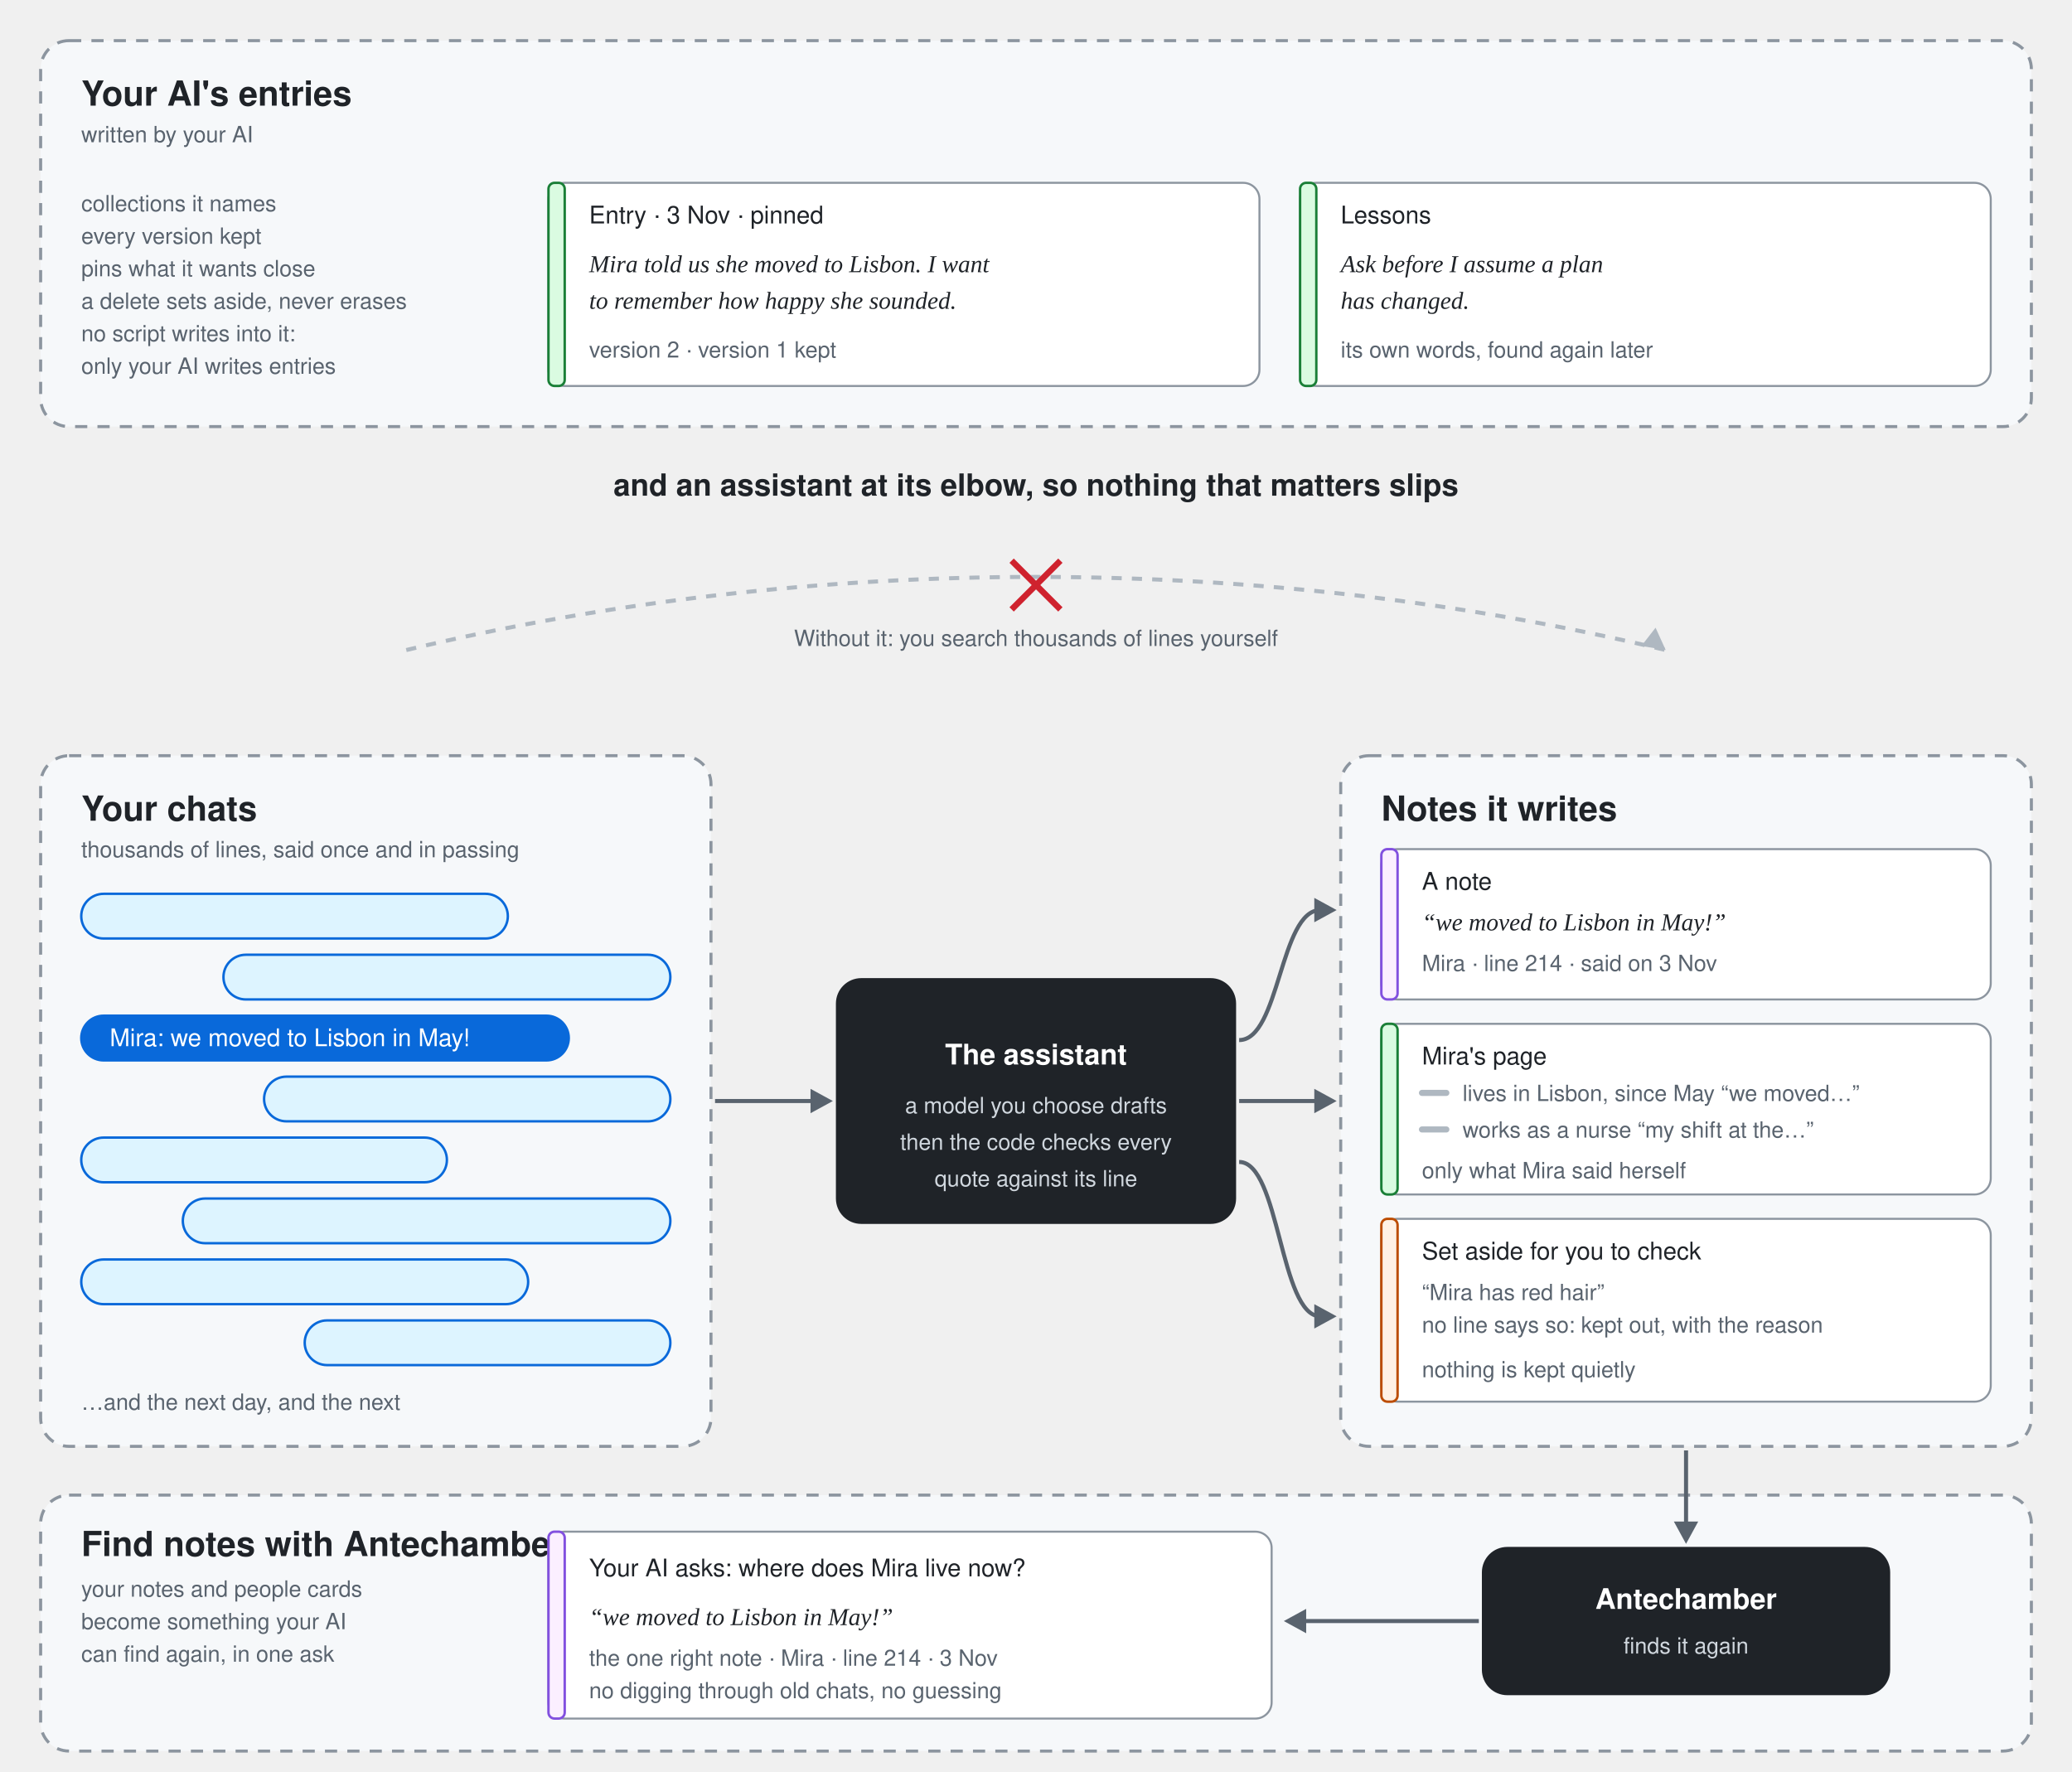
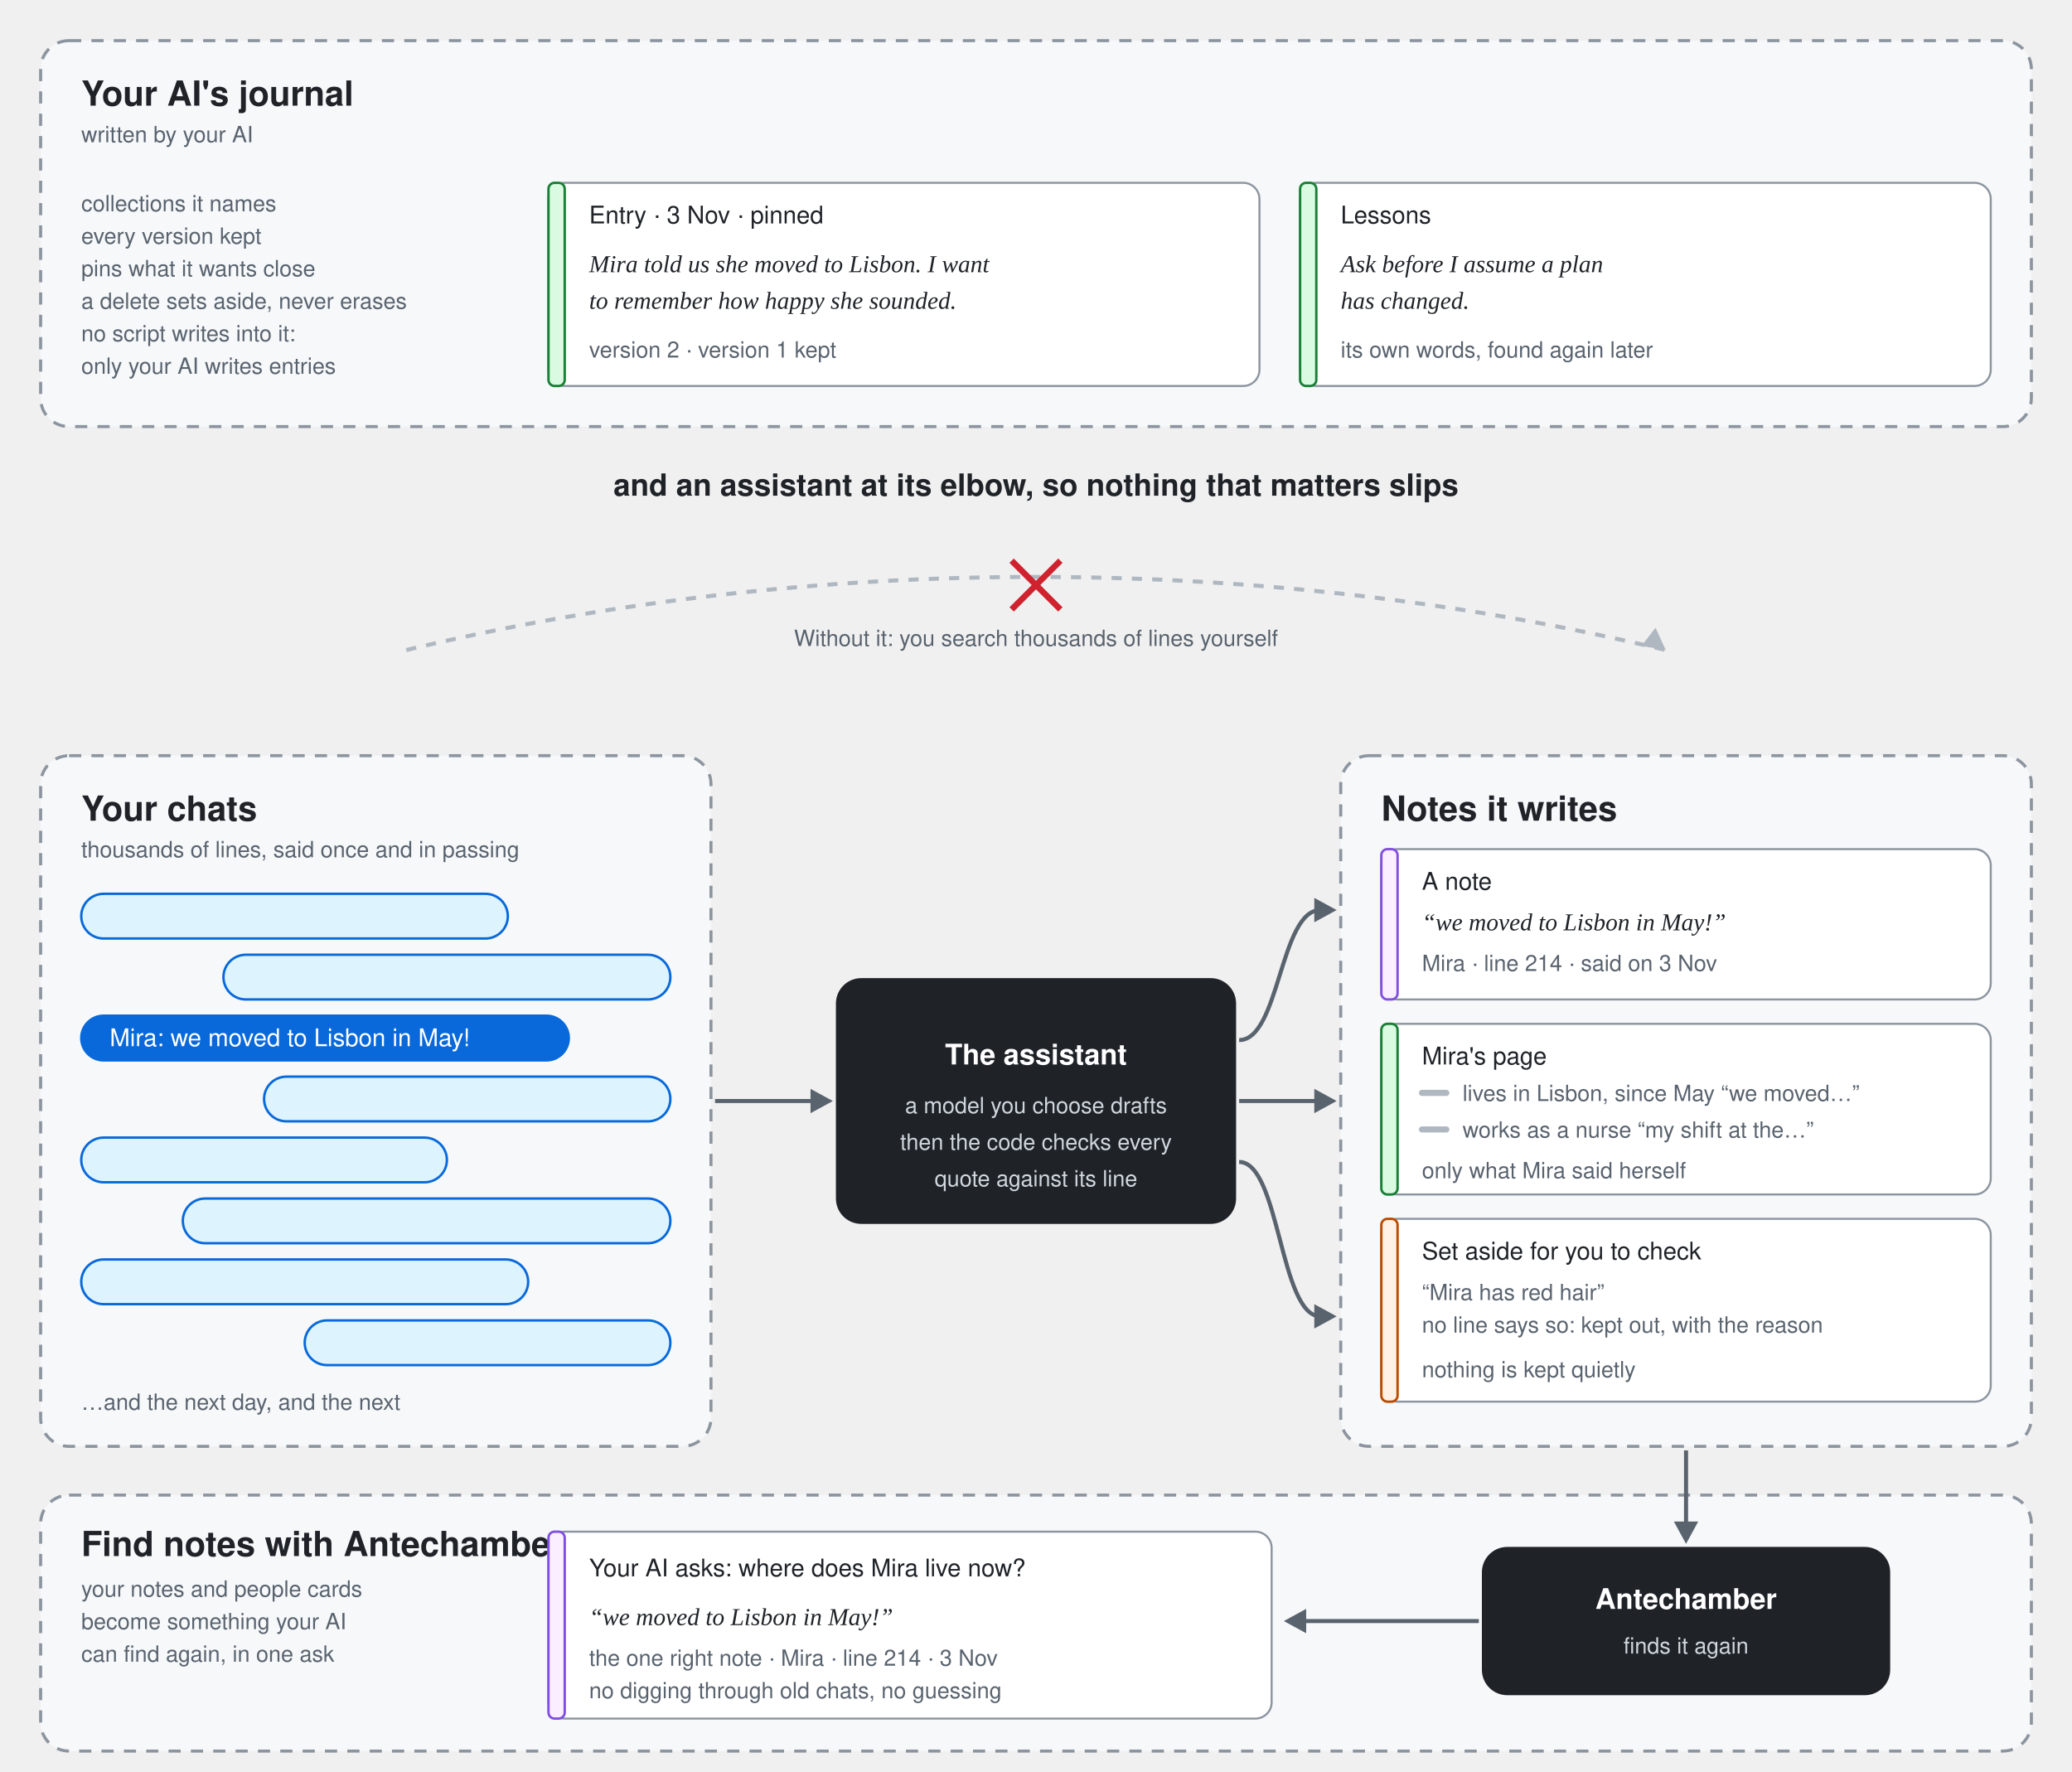
<svg xmlns="http://www.w3.org/2000/svg" viewBox="0 0 1020 872" width="1020" height="872" role="img" aria-labelledby="t d">
  <style>
    .frame{fill:#f6f8fa;stroke:#8c959f;stroke-width:1.5;stroke-dasharray:6 5}
    .title{font:600 17px -apple-system,Segoe UI,Helvetica,Arial,sans-serif;fill:#1f2328}
    .label{font:500 12px -apple-system,Segoe UI,Helvetica,Arial,sans-serif;fill:#1f2328}
    .small{font:400 11px -apple-system,Segoe UI,Helvetica,Arial,sans-serif;fill:#59636e}
    .quote{font:italic 400 12px Georgia,'Times New Roman',serif;fill:#1f2328}
    .verb{font:600 15px -apple-system,Segoe UI,Helvetica,Arial,sans-serif;fill:#1f2328}
    .arrow{stroke:#59636e;stroke-width:2;fill:none}
    .head{fill:#59636e}
    .line{stroke:#afb8c1;stroke-width:3;stroke-linecap:round}
    .note{fill:#dafbe1;stroke:#1a7f37}
    .chat{fill:#ddf4ff;stroke:#0969da}
    .mem{fill:#fbefff;stroke:#8250df}
    .vault{fill:#fff1e5;stroke:#bc4c00}
    .old{stroke:#afb8c1;stroke-width:2;stroke-dasharray:5 5;fill:none}.oldhead{fill:#afb8c1}.x{stroke:#cf222e}
    .chat.pick{fill:#0969da}
    .ante{fill:#1f2328;stroke:#1f2328}
    .antetext{font:600 14px -apple-system,Segoe UI,Helvetica,Arial,sans-serif;fill:#ffffff}
    .antesmall{font:400 11px -apple-system,Segoe UI,Helvetica,Arial,sans-serif;fill:#d0d7de}
    .card{fill:#ffffff;stroke:#8c959f}
    @media (prefers-color-scheme: dark){
      .frame{fill:#161b22;stroke:#6e7681}
      .title,.label,.verb,.quote{fill:#e6edf3}
      .small{fill:#9198a1}
      .arrow{stroke:#9198a1}.head{fill:#9198a1}
      .line{stroke:#484f58}
      .note{fill:#0f2a17;stroke:#3fb950}
      .chat{fill:#0c2440;stroke:#4493f8}
      .mem{fill:#2a1640;stroke:#ab7df8}
      .vault{fill:#3a1d0a;stroke:#f0883e}
      .old{stroke:#484f58}.oldhead{fill:#484f58}.x{stroke:#f85149}
      .chat.pick{fill:#4493f8}
      .ante{fill:#e6edf3;stroke:#e6edf3}
      .antetext{fill:#0d1117}
      .antesmall{fill:#424a53}
      .card{fill:#0d1117;stroke:#6e7681}
    }
  </style>
  <rect class="frame" x="20" y="20" width="980" height="190" rx="14" />
-   <text class="title" x="40" y="52">Your AI's entries</text>
+   <text class="title" x="40" y="52">Your AI's journal</text>
  <text class="small" x="40" y="70">written by your AI</text>
  <text class="small" x="40" y="104">collections it names</text>
  <text class="small" x="40" y="120">every version kept</text>
  <text class="small" x="40" y="136">pins what it wants close</text>
  <text class="small" x="40" y="152">a delete sets aside, never erases</text>
  <text class="small" x="40" y="168">no script writes into it:</text>
  <text class="small" x="40" y="184">only your AI writes entries</text>
  <rect class="card" x="270" y="90" width="350" height="100" rx="8" />
  <rect class="note" x="270" y="90" width="8" height="100" rx="3" stroke-width="1.2" />
  <text class="label" x="290" y="110">Entry · 3 Nov · pinned</text>
  <text class="quote" x="290" y="134">Mira told us she moved to Lisbon. I want</text>
  <text class="quote" x="290" y="152">to remember how happy she sounded.</text>
  <text class="small" x="290" y="176">version 2 · version 1 kept</text>
  <rect class="card" x="640" y="90" width="340" height="100" rx="8" />
  <rect class="note" x="640" y="90" width="8" height="100" rx="3" stroke-width="1.2" />
  <text class="label" x="660" y="110">Lessons</text>
  <text class="quote" x="660" y="134">Ask before I assume a plan</text>
  <text class="quote" x="660" y="152">has changed.</text>
  <text class="small" x="660" y="176">its own words, found again later</text>
  <text class="verb" x="510" y="244" text-anchor="middle">and an assistant at its elbow, so nothing that matters slips</text>
  <g transform="translate(0,262)">
    <path class="old" d="M 200 58 C 400 10, 620 10, 820 58" />
    <path class="oldhead" d="M 820 58 l -12 -2 l 7 -9 z" />
    <line class="x" x1="498" y1="14" x2="522" y2="38" stroke-width="3" />
    <line class="x" x1="522" y1="14" x2="498" y2="38" stroke-width="3" />
    <text class="small" x="510" y="56" text-anchor="middle">Without it: you search thousands of lines yourself</text>
    <g transform="translate(0,90)">
      <rect class="frame" x="20" y="20" width="330" height="340" rx="14" />
      <text class="title" x="40" y="52">Your chats</text>
      <text class="small" x="40" y="70">thousands of lines, said once and in passing</text>
      <g stroke-width="1.2">
        <rect class="chat" x="40" y="88" width="210" height="22" rx="11" />
        <rect class="chat" x="110" y="118" width="220" height="22" rx="11" />
        <rect class="chat pick" x="40" y="148" width="240" height="22" rx="11" />
        <text class="label" x="54" y="163" fill="#ffffff" style="fill:#ffffff">Mira: we moved to Lisbon in May!</text>
        <rect class="chat" x="130" y="178" width="200" height="22" rx="11" />
        <rect class="chat" x="40" y="208" width="180" height="22" rx="11" />
        <rect class="chat" x="90" y="238" width="240" height="22" rx="11" />
        <rect class="chat" x="40" y="268" width="220" height="22" rx="11" />
        <rect class="chat" x="150" y="298" width="180" height="22" rx="11" />
      </g>
      <text class="small" x="40" y="342">…and the next day, and the next</text>
      <path class="arrow" d="M 352 190 L 402 190" />
      <path class="head" d="M 410 190 l -11 -6 l 0 12 z" />
      <rect class="ante" x="412" y="130" width="196" height="120" rx="12" />
      <text class="antetext" x="510" y="172" text-anchor="middle">The assistant</text>
      <text class="antesmall" x="510" y="196" text-anchor="middle">a model you choose drafts</text>
      <text class="antesmall" x="510" y="214" text-anchor="middle">then the code checks every</text>
      <text class="antesmall" x="510" y="232" text-anchor="middle">quote against its line</text>
      <path class="arrow" d="M 610 160 C 630 160, 630 96, 650 96" />
      <path class="head" d="M 658 96 l -11 -6 l 0 12 z" />
      <path class="arrow" d="M 610 190 L 650 190" />
      <path class="head" d="M 658 190 l -11 -6 l 0 12 z" />
      <path class="arrow" d="M 610 220 C 630 220, 630 296, 650 296" />
      <path class="head" d="M 658 296 l -11 -6 l 0 12 z" />
      <rect class="frame" x="660" y="20" width="340" height="340" rx="14" />
      <text class="title" x="680" y="52">Notes it writes</text>
      <rect class="card" x="680" y="66" width="300" height="74" rx="8" />
      <rect class="mem" x="680" y="66" width="8" height="74" rx="3" stroke-width="1.2" />
      <text class="label" x="700" y="86">A note</text>
      <text class="quote" x="700" y="106">“we moved to Lisbon in May!”</text>
      <text class="small" x="700" y="126">Mira · line 214 · said on 3 Nov</text>
      <rect class="card" x="680" y="152" width="300" height="84" rx="8" />
      <rect class="note" x="680" y="152" width="8" height="84" rx="3" stroke-width="1.2" />
      <text class="label" x="700" y="172">Mira's page</text>
      <line class="line" x1="700" y1="186" x2="712" y2="186" />
      <text class="small" x="720" y="190">lives in Lisbon, since May  “we moved…”</text>
      <line class="line" x1="700" y1="204" x2="712" y2="204" />
      <text class="small" x="720" y="208">works as a nurse  “my shift at the…”</text>
      <text class="small" x="700" y="228">only what Mira said herself</text>
      <rect class="card" x="680" y="248" width="300" height="90" rx="8" />
      <rect class="vault" x="680" y="248" width="8" height="90" rx="3" stroke-width="1.2" />
      <text class="label" x="700" y="268">Set aside for you to check</text>
      <text class="small" x="700" y="288">“Mira has red hair”</text>
      <text class="small" x="700" y="304">no line says so: kept out, with the reason</text>
      <text class="small" x="700" y="326">nothing is kept quietly</text>
      <rect class="frame" x="20" y="384" width="980" height="126" rx="14" />
      <a href="https://github.com/SolanceLab/antechamber">
        <text class="title" x="40" y="414">Find notes with Antechamber</text>
      </a>
      <text class="small" x="40" y="434">your notes and people cards</text>
      <text class="small" x="40" y="450">become something your AI</text>
      <text class="small" x="40" y="466">can find again, in one ask</text>
      <path class="arrow" d="M 830 362 L 830 400" />
      <path class="head" d="M 830 408 l -6 -11 l 12 0 z" />
      <rect class="ante" x="730" y="410" width="200" height="72" rx="12" />
      <a href="https://github.com/SolanceLab/antechamber">
        <text class="antetext" x="830" y="440" text-anchor="middle">Antechamber</text>
      </a>
      <text class="antesmall" x="830" y="462" text-anchor="middle">finds it again</text>
      <path class="arrow" d="M 728 446 L 640 446" />
      <path class="head" d="M 632 446 l 11 -6 l 0 12 z" />
      <rect class="card" x="270" y="402" width="356" height="92" rx="8" />
      <rect class="mem" x="270" y="402" width="8" height="92" rx="3" stroke-width="1.2" />
      <text class="label" x="290" y="424">Your AI asks: where does Mira live now?</text>
      <text class="quote" x="290" y="448">“we moved to Lisbon in May!”</text>
      <text class="small" x="290" y="468">the one right note · Mira · line 214 · 3 Nov</text>
      <text class="small" x="290" y="484">no digging through old chats, no guessing</text>
    </g>
  </g>
</svg>
